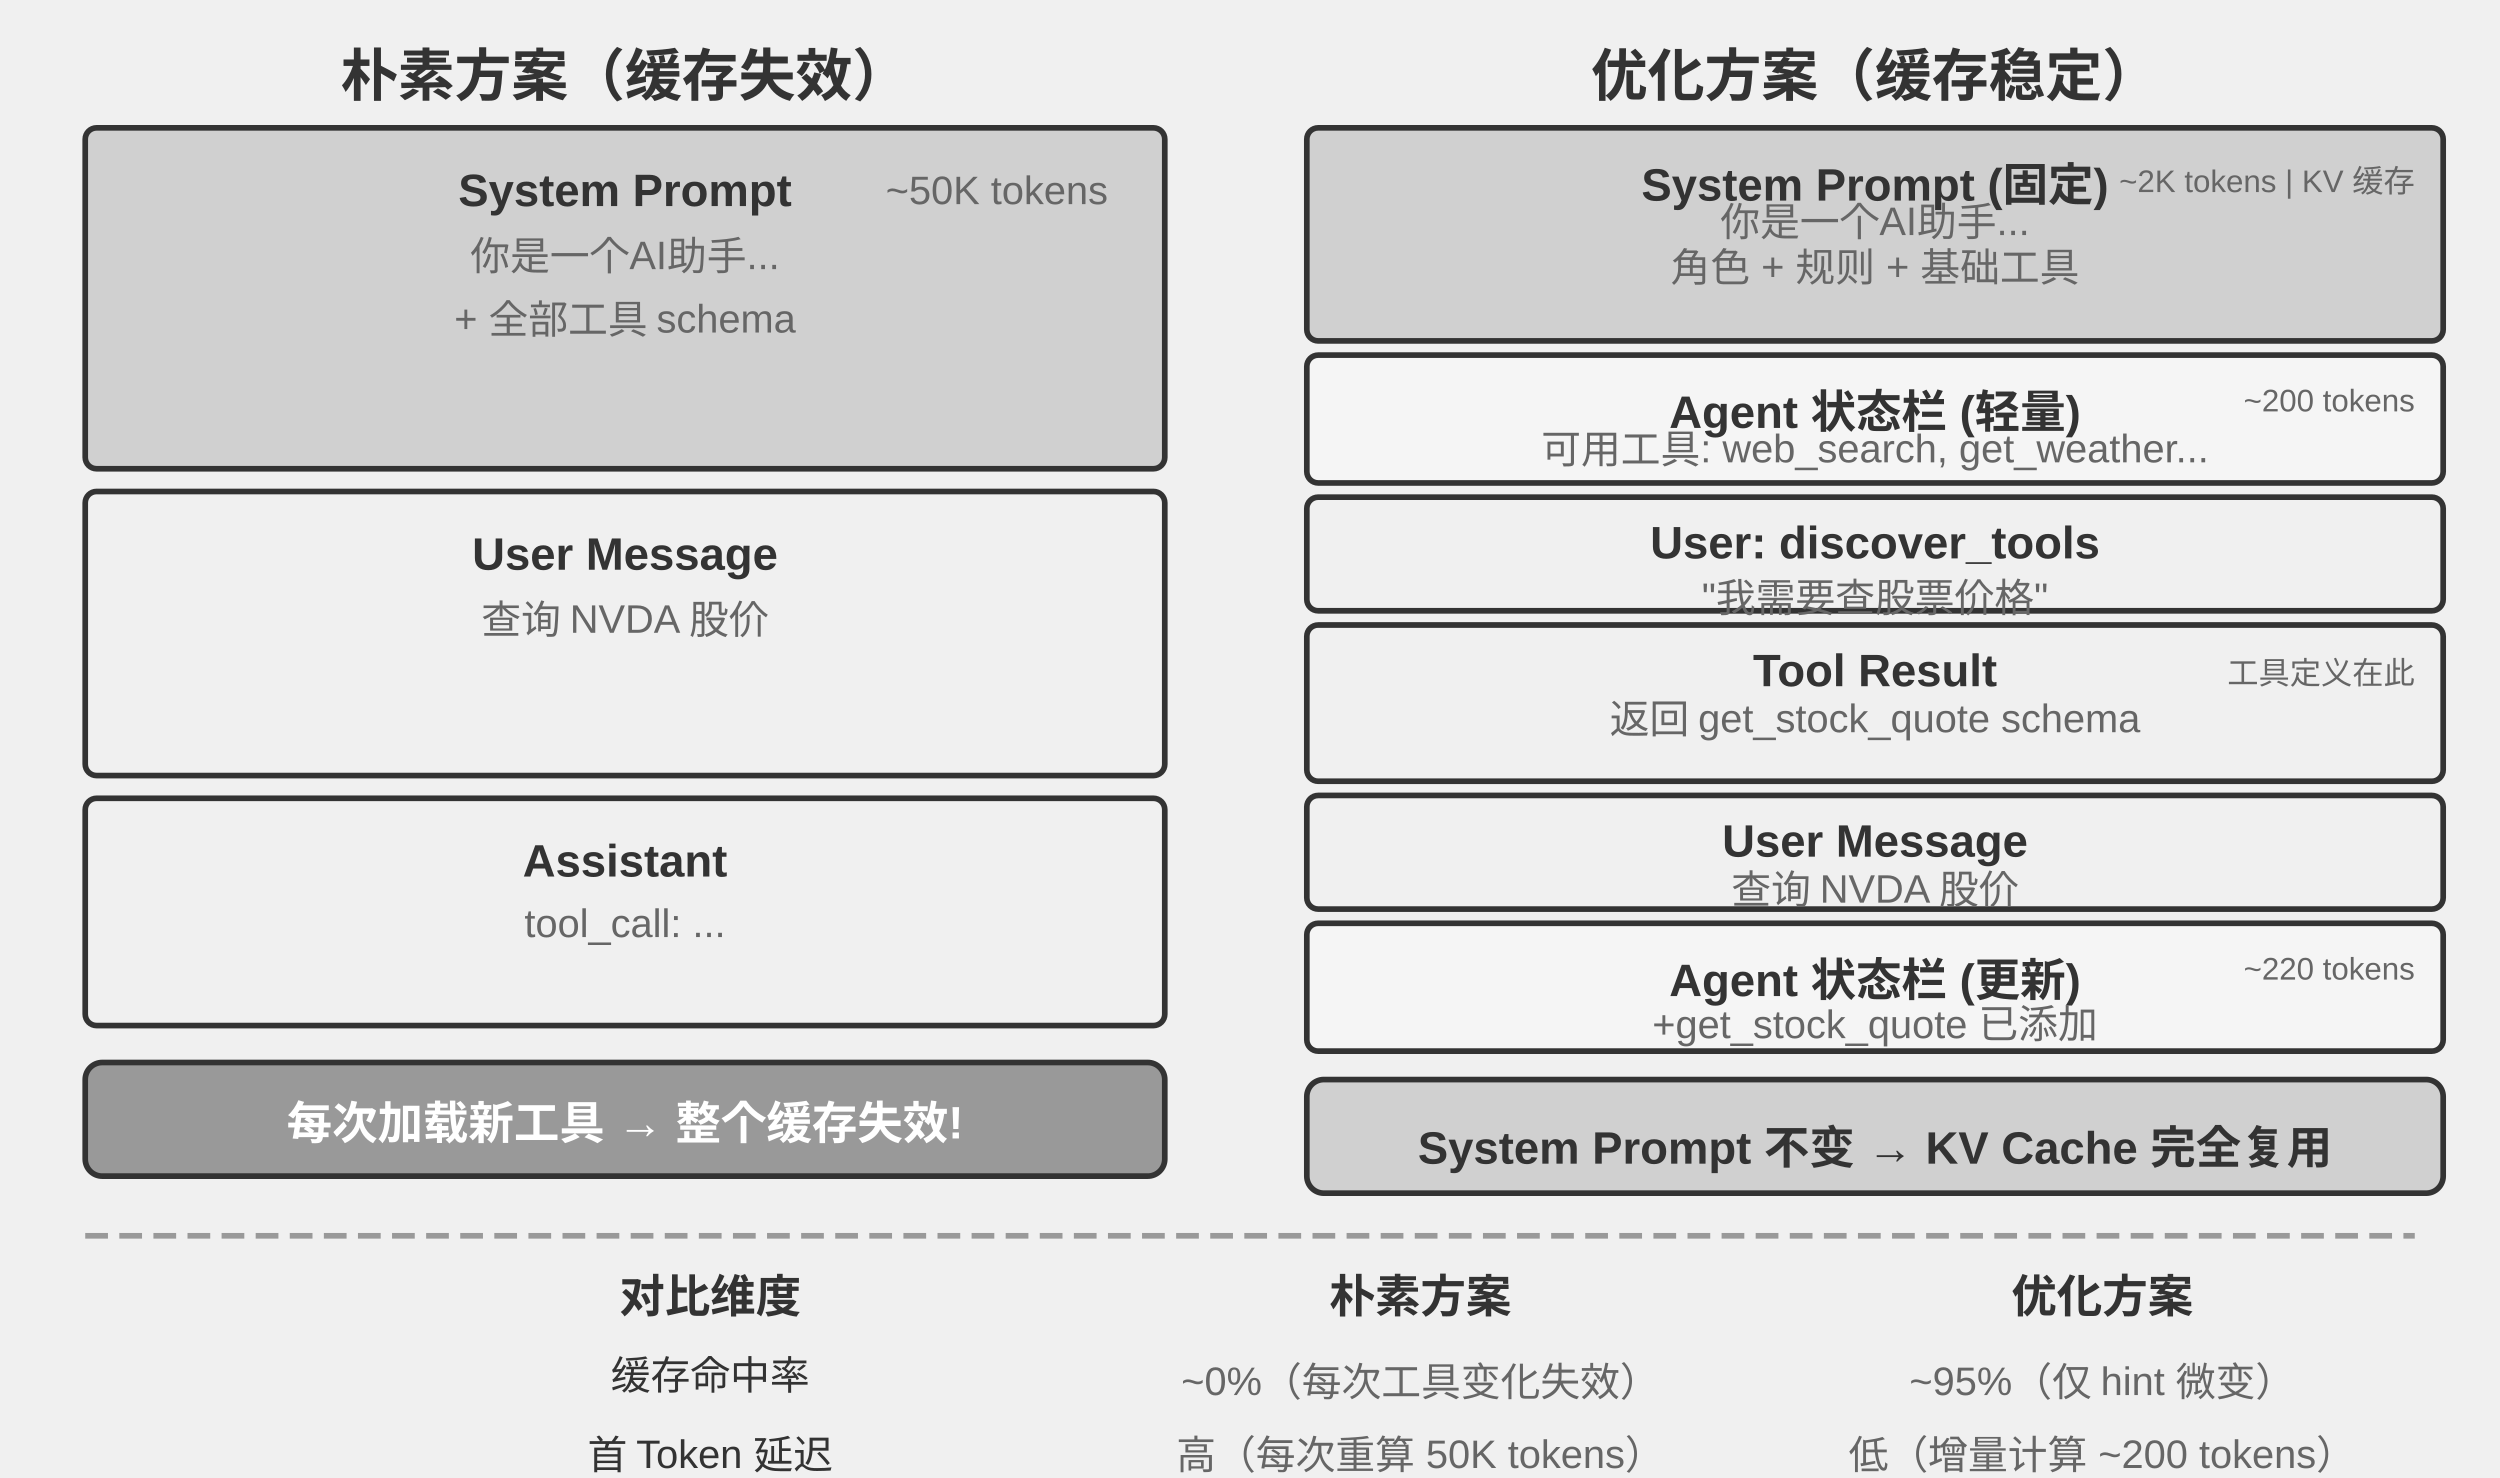
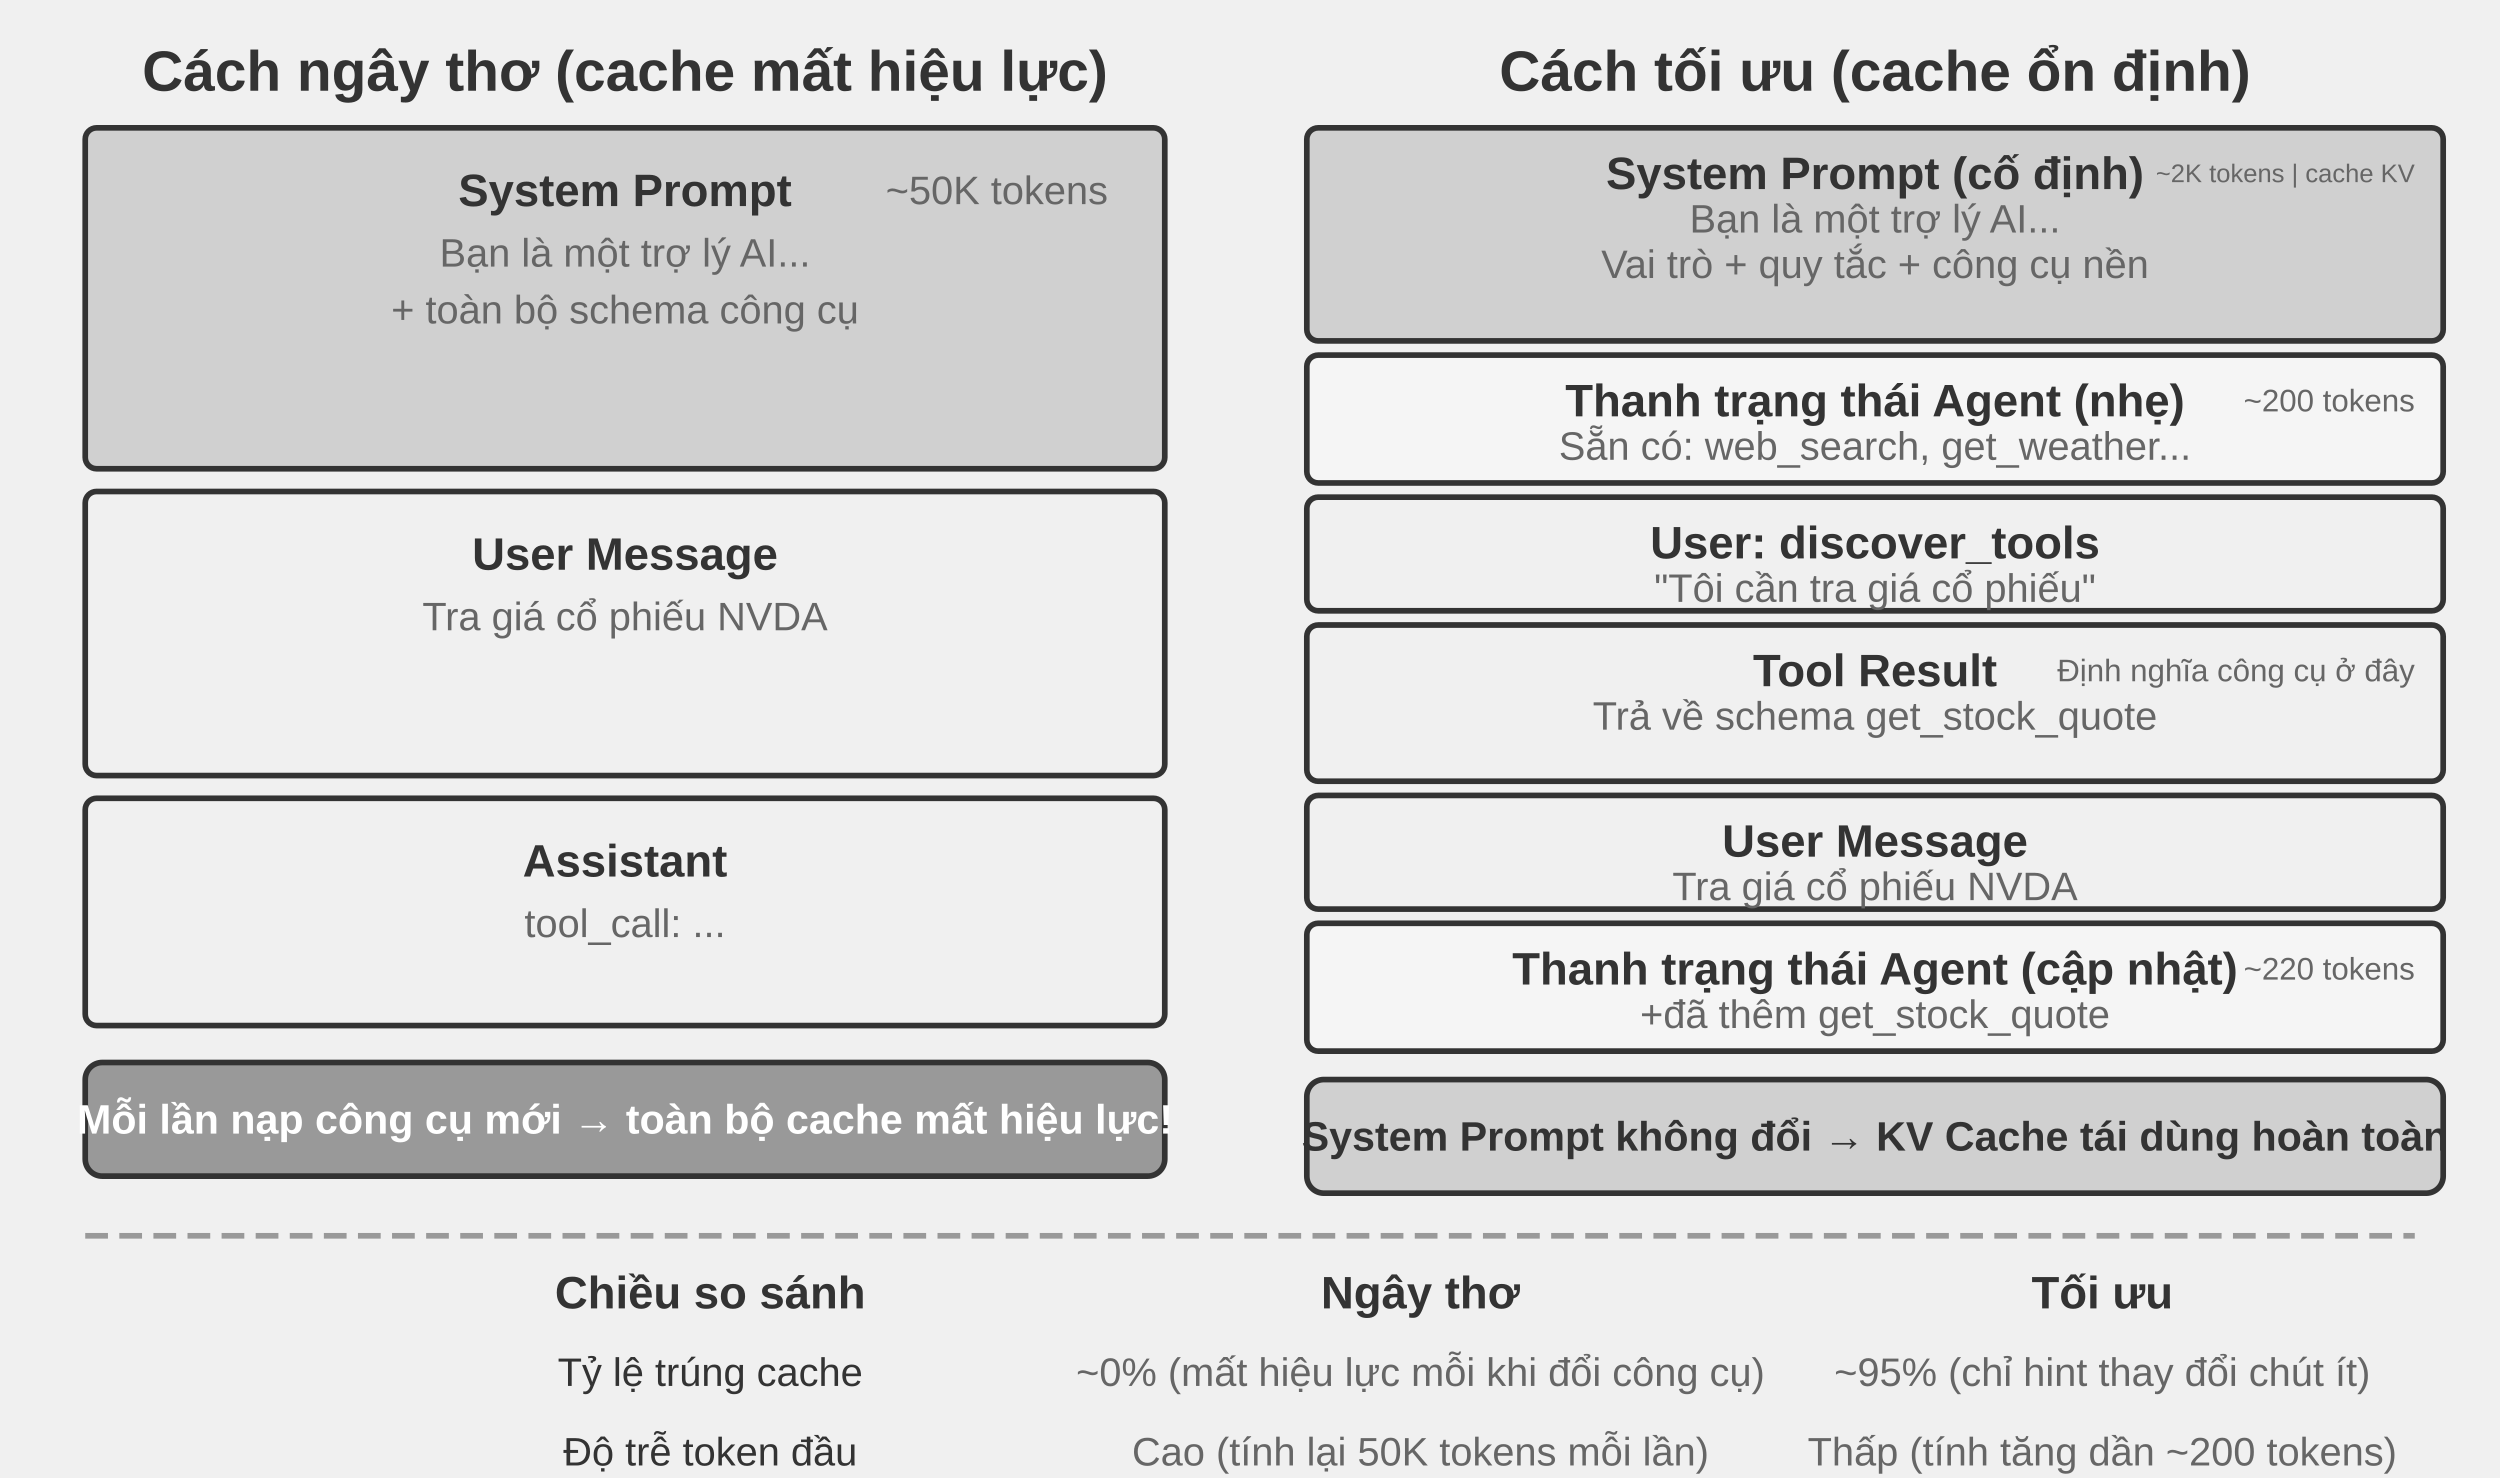
<svg xmlns="http://www.w3.org/2000/svg" viewBox="0 40 880 520" width="880" height="520" style="background:#ffffff">
  <defs>
    <marker id="ah" markerWidth="12" markerHeight="8" refX="12" refY="4" orient="auto">
      <polygon points="0 0, 12 4, 0 8" fill="#333333" />
    </marker>
    <marker id="ah-light" markerWidth="12" markerHeight="8" refX="12" refY="4" orient="auto">
      <polygon points="0 0, 12 4, 0 8" fill="#999999" />
    </marker>
  </defs>
-   <text x="220" y="65" font-family="Arial, 'Helvetica Neue', Helvetica, 'PingFang SC', 'Microsoft YaHei', sans-serif" font-size="20" fill="#333333" text-anchor="middle" dominant-baseline="central" font-weight="bold">朴素方案（缓存失效）</text>
+   <text x="220" y="65" font-family="Arial, 'Helvetica Neue', Helvetica, 'PingFang SC', 'Microsoft YaHei', sans-serif" font-size="20" fill="#333333" text-anchor="middle" dominant-baseline="central" font-weight="bold">Cách ngây thơ (cache mất hiệu lực)</text>
  <rect x="30" y="85" width="380" height="120" rx="4" fill="#d0d0d0" stroke="#333333" stroke-width="2" />
  <text x="220" y="107" font-family="Arial, 'Helvetica Neue', Helvetica, 'PingFang SC', 'Microsoft YaHei', sans-serif" font-size="16" fill="#333333" text-anchor="middle" dominant-baseline="central" font-weight="bold">System Prompt</text>
-   <text x="220" y="129" font-family="Arial, 'Helvetica Neue', Helvetica, 'PingFang SC', 'Microsoft YaHei', sans-serif" font-size="14" fill="#666666" text-anchor="middle" dominant-baseline="central" font-weight="normal">你是一个AI助手...</text>
-   <text x="220" y="149" font-family="Arial, 'Helvetica Neue', Helvetica, 'PingFang SC', 'Microsoft YaHei', sans-serif" font-size="14" fill="#666666" text-anchor="middle" dominant-baseline="central" font-weight="normal">+ 全部工具 schema</text>
+   <text x="220" y="129" font-family="Arial, 'Helvetica Neue', Helvetica, 'PingFang SC', 'Microsoft YaHei', sans-serif" font-size="14" fill="#666666" text-anchor="middle" dominant-baseline="central" font-weight="normal">Bạn là một trợ lý AI...</text>
+   <text x="220" y="149" font-family="Arial, 'Helvetica Neue', Helvetica, 'PingFang SC', 'Microsoft YaHei', sans-serif" font-size="14" fill="#666666" text-anchor="middle" dominant-baseline="central" font-weight="normal">+ toàn bộ schema công cụ</text>
  <text x="390" y="107" font-family="Arial, 'Helvetica Neue', Helvetica, 'PingFang SC', 'Microsoft YaHei', sans-serif" font-size="14" fill="#666666" text-anchor="end" dominant-baseline="central" font-weight="normal">~50K tokens</text>
  <rect x="30" y="213" width="380" height="100" rx="4" fill="#f0f0f0" stroke="#333333" stroke-width="2" />
  <text x="220" y="235" font-family="Arial, 'Helvetica Neue', Helvetica, 'PingFang SC', 'Microsoft YaHei', sans-serif" font-size="16" fill="#333333" text-anchor="middle" dominant-baseline="central" font-weight="bold">User Message</text>
-   <text x="220" y="257" font-family="Arial, 'Helvetica Neue', Helvetica, 'PingFang SC', 'Microsoft YaHei', sans-serif" font-size="14" fill="#666666" text-anchor="middle" dominant-baseline="central" font-weight="normal">查询 NVDA 股价</text>
+   <text x="220" y="257" font-family="Arial, 'Helvetica Neue', Helvetica, 'PingFang SC', 'Microsoft YaHei', sans-serif" font-size="14" fill="#666666" text-anchor="middle" dominant-baseline="central" font-weight="normal">Tra giá cổ phiếu NVDA</text>
  <rect x="30" y="321" width="380" height="80" rx="4" fill="#f0f0f0" stroke="#333333" stroke-width="2" />
  <text x="220" y="343" font-family="Arial, 'Helvetica Neue', Helvetica, 'PingFang SC', 'Microsoft YaHei', sans-serif" font-size="16" fill="#333333" text-anchor="middle" dominant-baseline="central" font-weight="bold">Assistant</text>
  <text x="220" y="365" font-family="Arial, 'Helvetica Neue', Helvetica, 'PingFang SC', 'Microsoft YaHei', sans-serif" font-size="14" fill="#666666" text-anchor="middle" dominant-baseline="central" font-weight="normal">tool_call: ...</text>
  <rect x="30" y="414" width="380" height="40" rx="6" fill="#999999" stroke="#333333" stroke-width="2" />
-   <text x="220" y="434" font-family="Arial, 'Helvetica Neue', Helvetica, 'PingFang SC', 'Microsoft YaHei', sans-serif" font-size="16" fill="#ffffff" text-anchor="middle" dominant-baseline="central" font-weight="bold">每次加载新工具 → 整个缓存失效!</text>
-   <text x="660" y="65" font-family="Arial, 'Helvetica Neue', Helvetica, 'PingFang SC', 'Microsoft YaHei', sans-serif" font-size="20" fill="#333333" text-anchor="middle" dominant-baseline="central" font-weight="bold">优化方案（缓存稳定）</text>
+   <text x="220" y="434" font-family="Arial, 'Helvetica Neue', Helvetica, 'PingFang SC', 'Microsoft YaHei', sans-serif" fill="#ffffff" text-anchor="middle" dominant-baseline="central" font-weight="bold" style="font-size:14.5px">Mỗi lần nạp công cụ mới → toàn bộ cache mất hiệu lực!</text>
+   <text x="660" y="65" font-family="Arial, 'Helvetica Neue', Helvetica, 'PingFang SC', 'Microsoft YaHei', sans-serif" font-size="20" fill="#333333" text-anchor="middle" dominant-baseline="central" font-weight="bold">Cách tối ưu (cache ổn định)</text>
  <rect x="460" y="85" width="400" height="75" rx="4" fill="#d0d0d0" stroke="#333333" stroke-width="2" />
-   <text x="660" y="101" font-family="Arial, 'Helvetica Neue', Helvetica, 'PingFang SC', 'Microsoft YaHei', sans-serif" font-size="16" fill="#333333" text-anchor="middle" dominant-baseline="central" font-weight="bold">System Prompt (固定)</text>
-   <text x="660" y="117" font-family="Arial, 'Helvetica Neue', Helvetica, 'PingFang SC', 'Microsoft YaHei', sans-serif" font-size="14" fill="#666666" text-anchor="middle" dominant-baseline="central" font-weight="normal">你是一个AI助手...</text>
-   <text x="660" y="133" font-family="Arial, 'Helvetica Neue', Helvetica, 'PingFang SC', 'Microsoft YaHei', sans-serif" font-size="14" fill="#666666" text-anchor="middle" dominant-baseline="central" font-weight="normal">角色 + 规则 + 基础工具</text>
-   <text x="850" y="101" font-family="Arial, 'Helvetica Neue', Helvetica, 'PingFang SC', 'Microsoft YaHei', sans-serif" font-size="11" fill="#666666" text-anchor="end" dominant-baseline="central" font-weight="normal">~2K tokens | KV 缓存</text>
+   <text x="660" y="101" font-family="Arial, 'Helvetica Neue', Helvetica, 'PingFang SC', 'Microsoft YaHei', sans-serif" font-size="16" fill="#333333" text-anchor="middle" dominant-baseline="central" font-weight="bold">System Prompt (cố định)</text>
+   <text x="660" y="117" font-family="Arial, 'Helvetica Neue', Helvetica, 'PingFang SC', 'Microsoft YaHei', sans-serif" font-size="14" fill="#666666" text-anchor="middle" dominant-baseline="central" font-weight="normal">Bạn là một trợ lý AI...</text>
+   <text x="660" y="133" font-family="Arial, 'Helvetica Neue', Helvetica, 'PingFang SC', 'Microsoft YaHei', sans-serif" font-size="14" fill="#666666" text-anchor="middle" dominant-baseline="central" font-weight="normal">Vai trò + quy tắc + công cụ nền</text>
+   <text x="850" y="101" font-family="Arial, 'Helvetica Neue', Helvetica, 'PingFang SC', 'Microsoft YaHei', sans-serif" font-size="9" fill="#666666" text-anchor="end" dominant-baseline="central" font-weight="normal">~2K tokens | cache KV</text>
  <rect x="460" y="165" width="400" height="45" rx="4" fill="#f5f5f5" stroke="#333333" stroke-width="2" />
-   <text x="660" y="181" font-family="Arial, 'Helvetica Neue', Helvetica, 'PingFang SC', 'Microsoft YaHei', sans-serif" font-size="16" fill="#333333" text-anchor="middle" dominant-baseline="central" font-weight="bold">Agent 状态栏 (轻量)</text>
-   <text x="660" y="197" font-family="Arial, 'Helvetica Neue', Helvetica, 'PingFang SC', 'Microsoft YaHei', sans-serif" font-size="14" fill="#666666" text-anchor="middle" dominant-baseline="central" font-weight="normal">可用工具: web_search, get_weather...</text>
+   <text x="660" y="181" font-family="Arial, 'Helvetica Neue', Helvetica, 'PingFang SC', 'Microsoft YaHei', sans-serif" font-size="16" fill="#333333" text-anchor="middle" dominant-baseline="central" font-weight="bold">Thanh trạng thái Agent (nhẹ)</text>
+   <text x="660" y="197" font-family="Arial, 'Helvetica Neue', Helvetica, 'PingFang SC', 'Microsoft YaHei', sans-serif" font-size="14" fill="#666666" text-anchor="middle" dominant-baseline="central" font-weight="normal">Sẵn có: web_search, get_weather...</text>
  <text x="850" y="181" font-family="Arial, 'Helvetica Neue', Helvetica, 'PingFang SC', 'Microsoft YaHei', sans-serif" font-size="11" fill="#666666" text-anchor="end" dominant-baseline="central" font-weight="normal">~200 tokens</text>
  <rect x="460" y="215" width="400" height="40" rx="4" fill="#f0f0f0" stroke="#333333" stroke-width="2" />
  <text x="660" y="231" font-family="Arial, 'Helvetica Neue', Helvetica, 'PingFang SC', 'Microsoft YaHei', sans-serif" font-size="16" fill="#333333" text-anchor="middle" dominant-baseline="central" font-weight="bold">User: discover_tools</text>
-   <text x="660" y="247" font-family="Arial, 'Helvetica Neue', Helvetica, 'PingFang SC', 'Microsoft YaHei', sans-serif" font-size="14" fill="#666666" text-anchor="middle" dominant-baseline="central" font-weight="normal">"我需要查股票价格"</text>
+   <text x="660" y="247" font-family="Arial, 'Helvetica Neue', Helvetica, 'PingFang SC', 'Microsoft YaHei', sans-serif" font-size="14" fill="#666666" text-anchor="middle" dominant-baseline="central" font-weight="normal">"Tôi cần tra giá cổ phiếu"</text>
  <rect x="460" y="260" width="400" height="55" rx="4" fill="#f0f0f0" stroke="#333333" stroke-width="2" />
  <text x="660" y="276" font-family="Arial, 'Helvetica Neue', Helvetica, 'PingFang SC', 'Microsoft YaHei', sans-serif" font-size="16" fill="#333333" text-anchor="middle" dominant-baseline="central" font-weight="bold">Tool Result</text>
-   <text x="660" y="292" font-family="Arial, 'Helvetica Neue', Helvetica, 'PingFang SC', 'Microsoft YaHei', sans-serif" font-size="14" fill="#666666" text-anchor="middle" dominant-baseline="central" font-weight="normal">返回 get_stock_quote schema</text>
-   <text x="850" y="276" font-family="Arial, 'Helvetica Neue', Helvetica, 'PingFang SC', 'Microsoft YaHei', sans-serif" font-size="11" fill="#666666" text-anchor="end" dominant-baseline="central" font-weight="normal">工具定义在此</text>
+   <text x="660" y="292" font-family="Arial, 'Helvetica Neue', Helvetica, 'PingFang SC', 'Microsoft YaHei', sans-serif" font-size="14" fill="#666666" text-anchor="middle" dominant-baseline="central" font-weight="normal">Trả về schema get_stock_quote</text>
+   <text x="850" y="276" font-family="Arial, 'Helvetica Neue', Helvetica, 'PingFang SC', 'Microsoft YaHei', sans-serif" font-size="11" fill="#666666" text-anchor="end" dominant-baseline="central" font-weight="normal">Định nghĩa công cụ ở đây</text>
  <rect x="460" y="320" width="400" height="40" rx="4" fill="#f0f0f0" stroke="#333333" stroke-width="2" />
  <text x="660" y="336" font-family="Arial, 'Helvetica Neue', Helvetica, 'PingFang SC', 'Microsoft YaHei', sans-serif" font-size="16" fill="#333333" text-anchor="middle" dominant-baseline="central" font-weight="bold">User Message</text>
-   <text x="660" y="352" font-family="Arial, 'Helvetica Neue', Helvetica, 'PingFang SC', 'Microsoft YaHei', sans-serif" font-size="14" fill="#666666" text-anchor="middle" dominant-baseline="central" font-weight="normal">查询 NVDA 股价</text>
+   <text x="660" y="352" font-family="Arial, 'Helvetica Neue', Helvetica, 'PingFang SC', 'Microsoft YaHei', sans-serif" font-size="14" fill="#666666" text-anchor="middle" dominant-baseline="central" font-weight="normal">Tra giá cổ phiếu NVDA</text>
  <rect x="460" y="365" width="400" height="45" rx="4" fill="#f5f5f5" stroke="#333333" stroke-width="2" />
-   <text x="660" y="381" font-family="Arial, 'Helvetica Neue', Helvetica, 'PingFang SC', 'Microsoft YaHei', sans-serif" font-size="16" fill="#333333" text-anchor="middle" dominant-baseline="central" font-weight="bold">Agent 状态栏 (更新)</text>
-   <text x="660" y="397" font-family="Arial, 'Helvetica Neue', Helvetica, 'PingFang SC', 'Microsoft YaHei', sans-serif" font-size="14" fill="#666666" text-anchor="middle" dominant-baseline="central" font-weight="normal">+get_stock_quote 已添加</text>
+   <text x="660" y="381" font-family="Arial, 'Helvetica Neue', Helvetica, 'PingFang SC', 'Microsoft YaHei', sans-serif" font-size="16" fill="#333333" text-anchor="middle" dominant-baseline="central" font-weight="bold">Thanh trạng thái Agent (cập nhật)</text>
+   <text x="660" y="397" font-family="Arial, 'Helvetica Neue', Helvetica, 'PingFang SC', 'Microsoft YaHei', sans-serif" font-size="14" fill="#666666" text-anchor="middle" dominant-baseline="central" font-weight="normal">+đã thêm get_stock_quote</text>
  <text x="850" y="381" font-family="Arial, 'Helvetica Neue', Helvetica, 'PingFang SC', 'Microsoft YaHei', sans-serif" font-size="11" fill="#666666" text-anchor="end" dominant-baseline="central" font-weight="normal">~220 tokens</text>
  <rect x="460" y="420" width="400" height="40" rx="6" fill="#d0d0d0" stroke="#333333" stroke-width="2" />
-   <text x="660" y="440" font-family="Arial, 'Helvetica Neue', Helvetica, 'PingFang SC', 'Microsoft YaHei', sans-serif" font-size="16" fill="#333333" text-anchor="middle" dominant-baseline="central" font-weight="bold">System Prompt 不变 → KV Cache 完全复用</text>
+   <text x="660" y="440" font-family="Arial, 'Helvetica Neue', Helvetica, 'PingFang SC', 'Microsoft YaHei', sans-serif" fill="#333333" text-anchor="middle" dominant-baseline="central" font-weight="bold" style="font-size:14.5px">System Prompt không đổi → KV Cache tái dùng hoàn toàn</text>
  <line x1="30" y1="475" x2="850" y2="475" stroke="#999999" stroke-width="2" stroke-dasharray="8,4" />
-   <text x="250" y="495" font-family="Arial, 'Helvetica Neue', Helvetica, 'PingFang SC', 'Microsoft YaHei', sans-serif" font-size="16" fill="#333333" text-anchor="middle" dominant-baseline="central" font-weight="bold">对比维度</text>
-   <text x="500" y="495" font-family="Arial, 'Helvetica Neue', Helvetica, 'PingFang SC', 'Microsoft YaHei', sans-serif" font-size="16" fill="#333333" text-anchor="middle" dominant-baseline="central" font-weight="bold">朴素方案</text>
-   <text x="740" y="495" font-family="Arial, 'Helvetica Neue', Helvetica, 'PingFang SC', 'Microsoft YaHei', sans-serif" font-size="16" fill="#333333" text-anchor="middle" dominant-baseline="central" font-weight="bold">优化方案</text>
-   <text x="250" y="523" font-family="Arial, 'Helvetica Neue', Helvetica, 'PingFang SC', 'Microsoft YaHei', sans-serif" font-size="14" fill="#333333" text-anchor="middle" dominant-baseline="central" font-weight="normal">缓存命中率</text>
-   <text x="500" y="523" font-family="Arial, 'Helvetica Neue', Helvetica, 'PingFang SC', 'Microsoft YaHei', sans-serif" font-size="14" fill="#666666" text-anchor="middle" dominant-baseline="central" font-weight="normal">~0%（每次工具变化失效）</text>
-   <text x="740" y="523" font-family="Arial, 'Helvetica Neue', Helvetica, 'PingFang SC', 'Microsoft YaHei', sans-serif" font-size="14" fill="#666666" text-anchor="middle" dominant-baseline="central" font-weight="normal">~95%（仅 hint 微变）</text>
-   <text x="250" y="551" font-family="Arial, 'Helvetica Neue', Helvetica, 'PingFang SC', 'Microsoft YaHei', sans-serif" font-size="14" fill="#333333" text-anchor="middle" dominant-baseline="central" font-weight="normal">首 Token 延迟</text>
-   <text x="500" y="551" font-family="Arial, 'Helvetica Neue', Helvetica, 'PingFang SC', 'Microsoft YaHei', sans-serif" font-size="14" fill="#666666" text-anchor="middle" dominant-baseline="central" font-weight="normal">高（每次重算 50K tokens）</text>
-   <text x="740" y="551" font-family="Arial, 'Helvetica Neue', Helvetica, 'PingFang SC', 'Microsoft YaHei', sans-serif" font-size="14" fill="#666666" text-anchor="middle" dominant-baseline="central" font-weight="normal">低（增量计算 ~200 tokens）</text>
+   <text x="250" y="495" font-family="Arial, 'Helvetica Neue', Helvetica, 'PingFang SC', 'Microsoft YaHei', sans-serif" font-size="16" fill="#333333" text-anchor="middle" dominant-baseline="central" font-weight="bold">Chiều so sánh</text>
+   <text x="500" y="495" font-family="Arial, 'Helvetica Neue', Helvetica, 'PingFang SC', 'Microsoft YaHei', sans-serif" font-size="16" fill="#333333" text-anchor="middle" dominant-baseline="central" font-weight="bold">Ngây thơ</text>
+   <text x="740" y="495" font-family="Arial, 'Helvetica Neue', Helvetica, 'PingFang SC', 'Microsoft YaHei', sans-serif" font-size="16" fill="#333333" text-anchor="middle" dominant-baseline="central" font-weight="bold">Tối ưu</text>
+   <text x="250" y="523" font-family="Arial, 'Helvetica Neue', Helvetica, 'PingFang SC', 'Microsoft YaHei', sans-serif" font-size="14" fill="#333333" text-anchor="middle" dominant-baseline="central" font-weight="normal">Tỷ lệ trúng cache</text>
+   <text x="500" y="523" font-family="Arial, 'Helvetica Neue', Helvetica, 'PingFang SC', 'Microsoft YaHei', sans-serif" font-size="14" fill="#666666" text-anchor="middle" dominant-baseline="central" font-weight="normal">~0% (mất hiệu lực mỗi khi đổi công cụ)</text>
+   <text x="740" y="523" font-family="Arial, 'Helvetica Neue', Helvetica, 'PingFang SC', 'Microsoft YaHei', sans-serif" font-size="14" fill="#666666" text-anchor="middle" dominant-baseline="central" font-weight="normal">~95% (chỉ hint thay đổi chút ít)</text>
+   <text x="250" y="551" font-family="Arial, 'Helvetica Neue', Helvetica, 'PingFang SC', 'Microsoft YaHei', sans-serif" font-size="14" fill="#333333" text-anchor="middle" dominant-baseline="central" font-weight="normal">Độ trễ token đầu</text>
+   <text x="500" y="551" font-family="Arial, 'Helvetica Neue', Helvetica, 'PingFang SC', 'Microsoft YaHei', sans-serif" font-size="14" fill="#666666" text-anchor="middle" dominant-baseline="central" font-weight="normal">Cao (tính lại 50K tokens mỗi lần)</text>
+   <text x="740" y="551" font-family="Arial, 'Helvetica Neue', Helvetica, 'PingFang SC', 'Microsoft YaHei', sans-serif" font-size="14" fill="#666666" text-anchor="middle" dominant-baseline="central" font-weight="normal">Thấp (tính tăng dần ~200 tokens)</text>
</svg>
